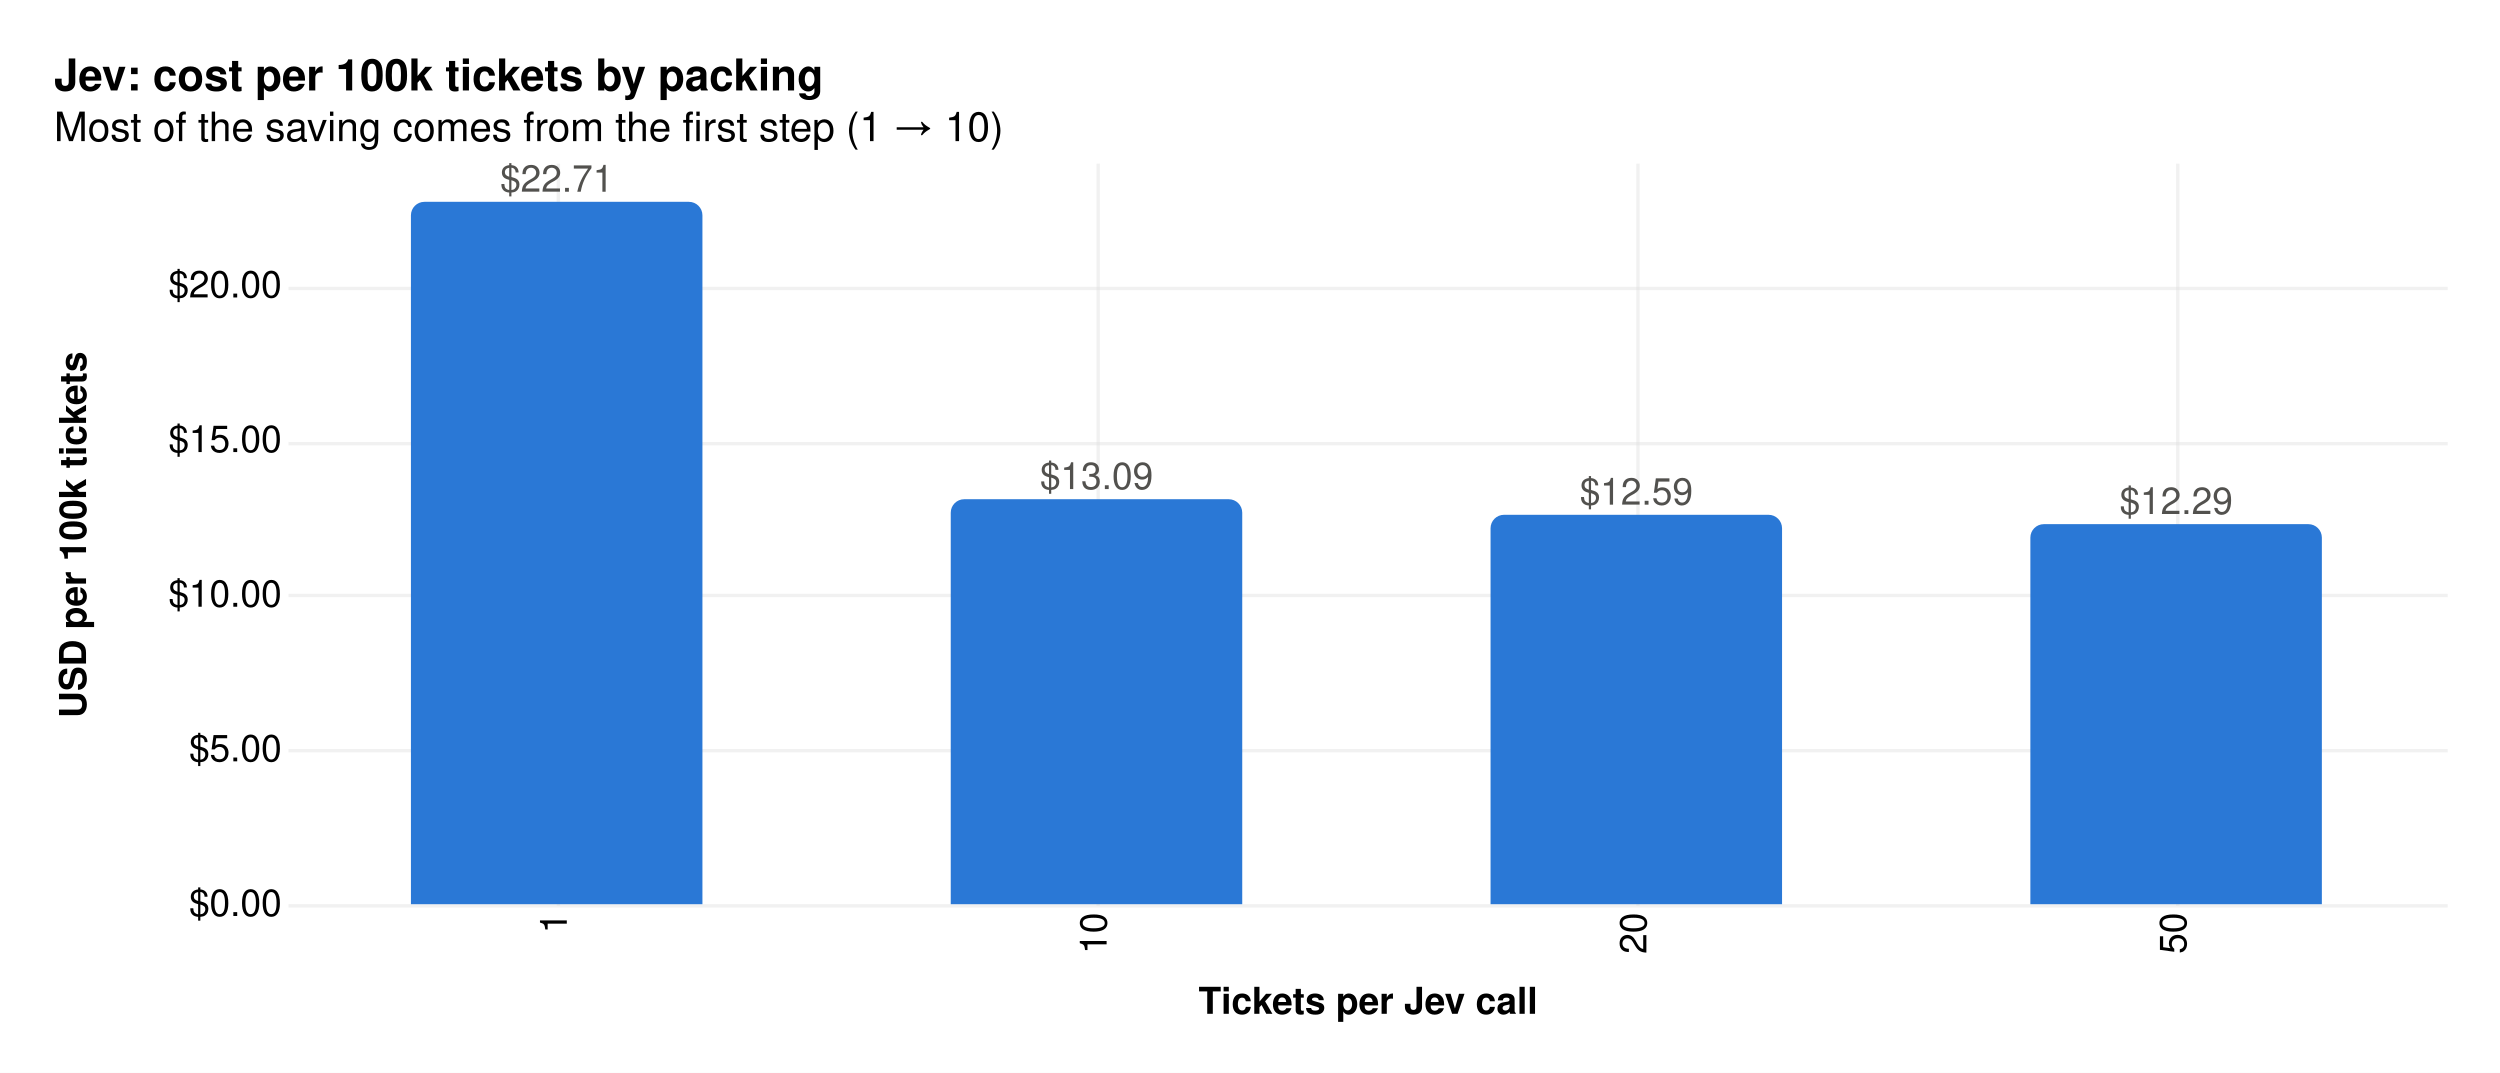
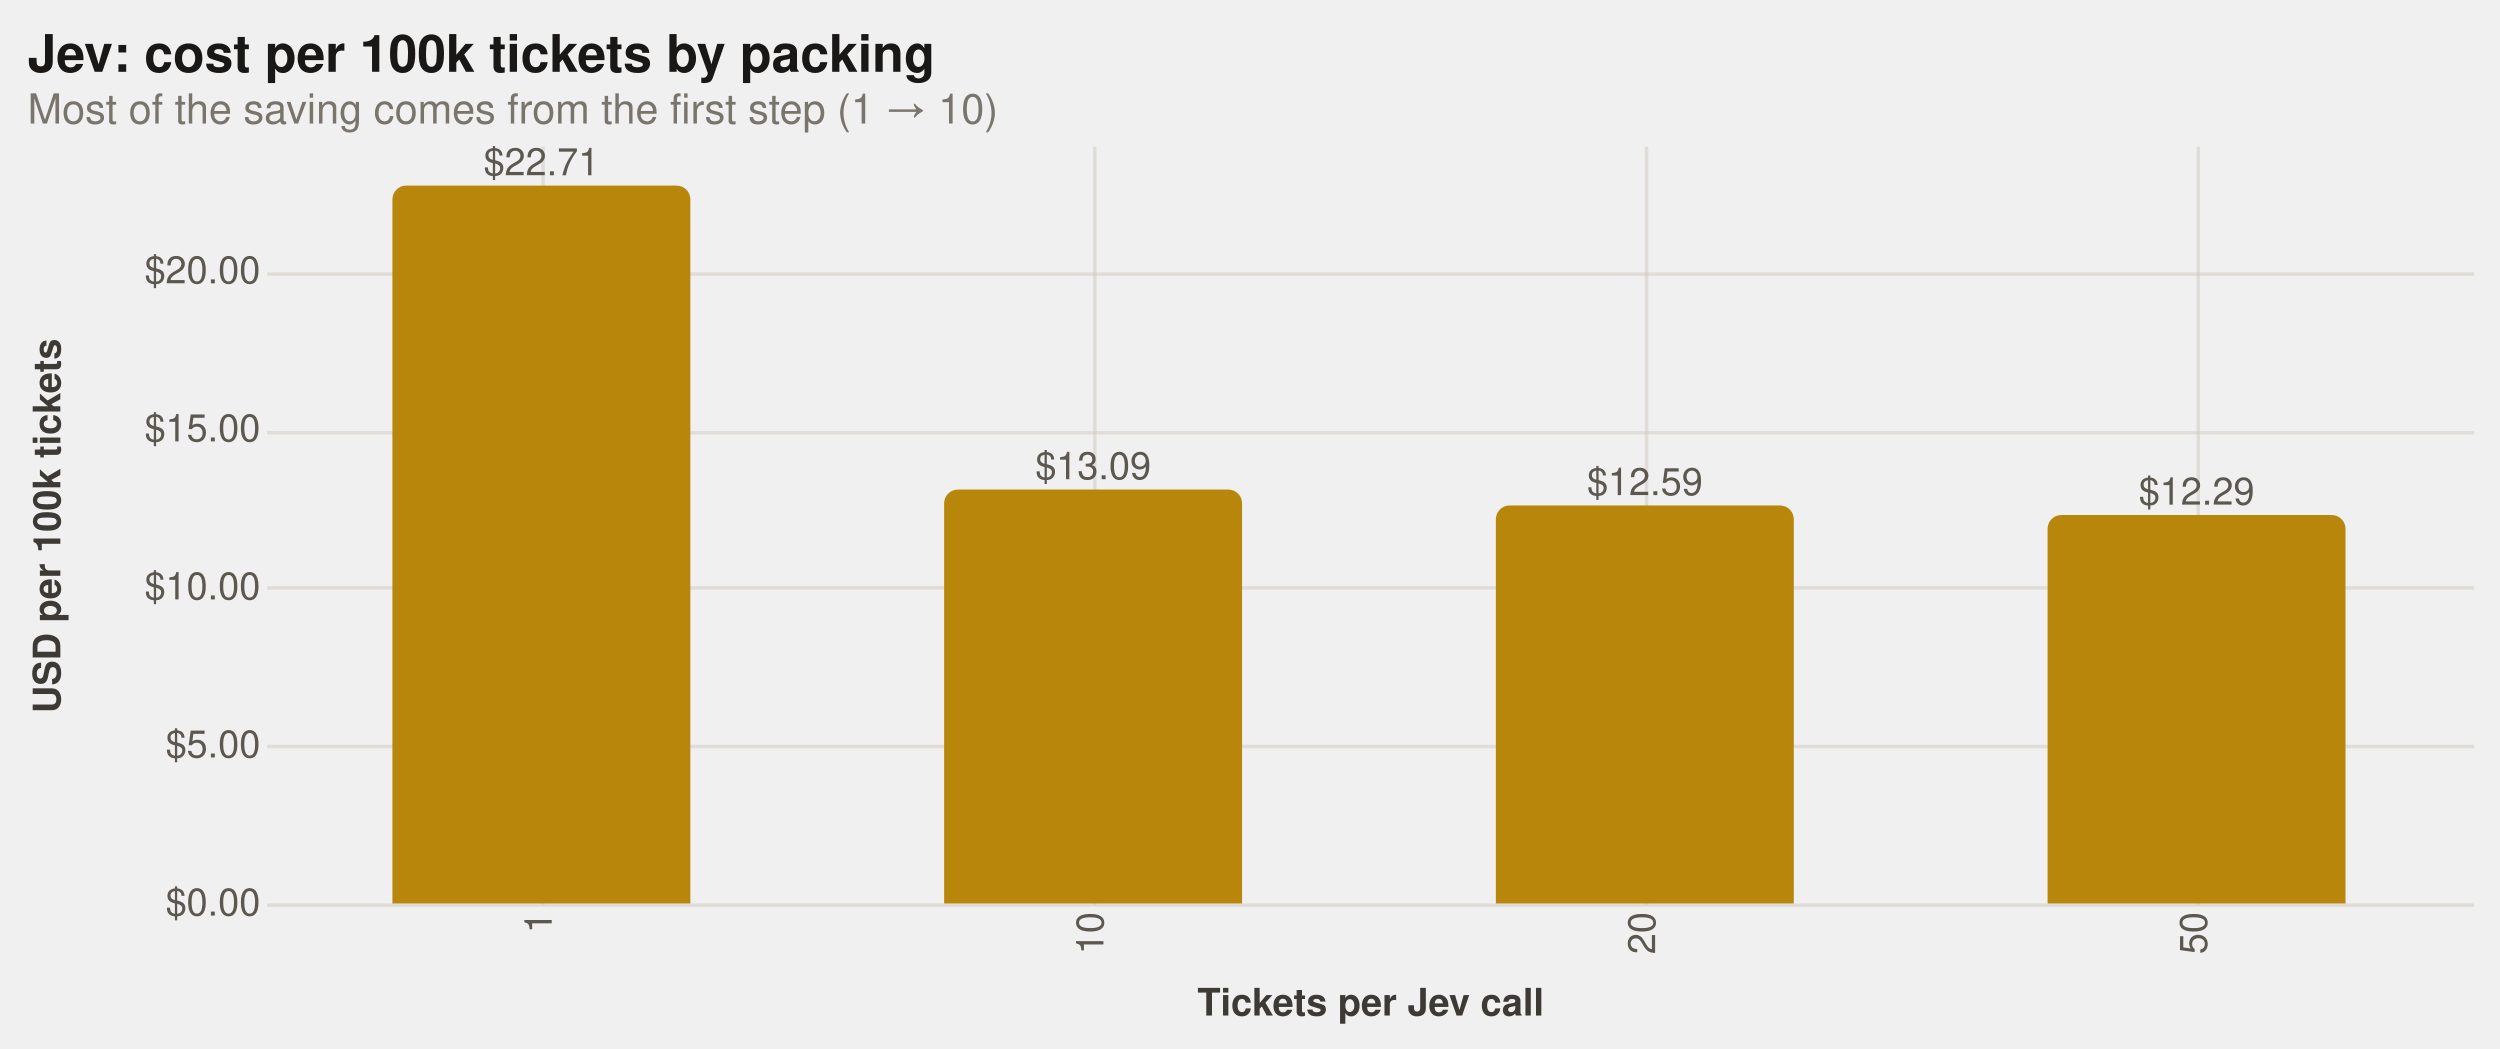
- <svg xmlns="http://www.w3.org/2000/svg" version="1.1" class="marks" width="741" height="318" viewBox="0 0 741 318">
-   <rect width="741" height="318" fill="#ffffff" />
-   <g fill="none" stroke-miterlimit="10" transform="translate(85,48)">
+ <svg xmlns="http://www.w3.org/2000/svg" version="1.1" class="marks" width="725" height="304" viewBox="0 0 725 304">
+   <g fill="none" stroke-miterlimit="10" transform="translate(77,42)">
    <g class="mark-group role-frame root" role="graphics-object" aria-roledescription="group mark container">
      <g transform="translate(0,0)">
        <path class="background" aria-hidden="true" d="M0,0h640v220h-640Z" />
        <g>
          <g class="mark-group role-axis" aria-hidden="true">
            <g transform="translate(0.5,220.5)">
              <path class="background" aria-hidden="true" d="M0,0h0v0h0Z" pointer-events="none" />
              <g>
                <g class="mark-rule role-axis-grid" pointer-events="none">
-                   <line transform="translate(80,-220)" x2="0" y2="220" stroke="#ddd" stroke-opacity="0.4" stroke-width="1" opacity="1" />
-                   <line transform="translate(240,-220)" x2="0" y2="220" stroke="#ddd" stroke-opacity="0.4" stroke-width="1" opacity="1" />
-                   <line transform="translate(400,-220)" x2="0" y2="220" stroke="#ddd" stroke-opacity="0.4" stroke-width="1" opacity="1" />
-                   <line transform="translate(560,-220)" x2="0" y2="220" stroke="#ddd" stroke-opacity="0.4" stroke-width="1" opacity="1" />
+                   <line transform="translate(80,-220)" x2="0" y2="220" stroke="#cdc7bc" stroke-opacity="0.45" stroke-width="1" opacity="1" />
+                   <line transform="translate(240,-220)" x2="0" y2="220" stroke="#cdc7bc" stroke-opacity="0.45" stroke-width="1" opacity="1" />
+                   <line transform="translate(400,-220)" x2="0" y2="220" stroke="#cdc7bc" stroke-opacity="0.45" stroke-width="1" opacity="1" />
+                   <line transform="translate(560,-220)" x2="0" y2="220" stroke="#cdc7bc" stroke-opacity="0.45" stroke-width="1" opacity="1" />
                </g>
              </g>
              <path class="foreground" aria-hidden="true" d="" pointer-events="none" display="none" />
            </g>
          </g>
          <g class="mark-group role-axis" aria-hidden="true">
            <g transform="translate(0.5,0.5)">
              <path class="background" aria-hidden="true" d="M0,0h0v0h0Z" pointer-events="none" />
              <g>
                <g class="mark-rule role-axis-grid" pointer-events="none">
-                   <line transform="translate(0,220)" x2="640" y2="0" stroke="#ddd" stroke-opacity="0.4" stroke-width="1" opacity="1" />
-                   <line transform="translate(0,174)" x2="640" y2="0" stroke="#ddd" stroke-opacity="0.4" stroke-width="1" opacity="1" />
-                   <line transform="translate(0,128)" x2="640" y2="0" stroke="#ddd" stroke-opacity="0.4" stroke-width="1" opacity="1" />
-                   <line transform="translate(0,83)" x2="640" y2="0" stroke="#ddd" stroke-opacity="0.4" stroke-width="1" opacity="1" />
-                   <line transform="translate(0,37)" x2="640" y2="0" stroke="#ddd" stroke-opacity="0.4" stroke-width="1" opacity="1" />
+                   <line transform="translate(0,220)" x2="640" y2="0" stroke="#cdc7bc" stroke-opacity="0.45" stroke-width="1" opacity="1" />
+                   <line transform="translate(0,174)" x2="640" y2="0" stroke="#cdc7bc" stroke-opacity="0.45" stroke-width="1" opacity="1" />
+                   <line transform="translate(0,128)" x2="640" y2="0" stroke="#cdc7bc" stroke-opacity="0.45" stroke-width="1" opacity="1" />
+                   <line transform="translate(0,83)" x2="640" y2="0" stroke="#cdc7bc" stroke-opacity="0.45" stroke-width="1" opacity="1" />
+                   <line transform="translate(0,37)" x2="640" y2="0" stroke="#cdc7bc" stroke-opacity="0.45" stroke-width="1" opacity="1" />
                </g>
              </g>
              <path class="foreground" aria-hidden="true" d="" pointer-events="none" display="none" />
            </g>
          </g>
          <g class="mark-group role-axis" role="graphics-symbol" aria-roledescription="axis" aria-label="X-axis titled 'Tickets per Jev call' for a discrete scale with 4 values: 1, 10, 20, 50">
            <g transform="translate(0.5,220.5)">
              <path class="background" aria-hidden="true" d="M0,0h0v0h0Z" pointer-events="none" />
              <g>
                <g class="mark-text role-axis-label" pointer-events="none">
-                   <text text-anchor="end" transform="translate(79.5,2) rotate(270) translate(0,3)" font-family="Helvetica Neue, Helvetica, Arial, sans-serif" font-size="11px" fill="#000" opacity="1">1</text>
-                   <text text-anchor="end" transform="translate(239.5,2) rotate(270) translate(0,3)" font-family="Helvetica Neue, Helvetica, Arial, sans-serif" font-size="11px" fill="#000" opacity="1">10</text>
-                   <text text-anchor="end" transform="translate(399.5,2) rotate(270) translate(0,3)" font-family="Helvetica Neue, Helvetica, Arial, sans-serif" font-size="11px" fill="#000" opacity="1">20</text>
-                   <text text-anchor="end" transform="translate(559.5,2) rotate(270) translate(0,3)" font-family="Helvetica Neue, Helvetica, Arial, sans-serif" font-size="11px" fill="#000" opacity="1">50</text>
+                   <text text-anchor="end" transform="translate(79.5,2) rotate(270) translate(0,3)" font-family="Helvetica Neue, Helvetica, Arial, sans-serif" font-size="11px" fill="#5c5850" opacity="1">1</text>
+                   <text text-anchor="end" transform="translate(239.5,2) rotate(270) translate(0,3)" font-family="Helvetica Neue, Helvetica, Arial, sans-serif" font-size="11px" fill="#5c5850" opacity="1">10</text>
+                   <text text-anchor="end" transform="translate(399.5,2) rotate(270) translate(0,3)" font-family="Helvetica Neue, Helvetica, Arial, sans-serif" font-size="11px" fill="#5c5850" opacity="1">20</text>
+                   <text text-anchor="end" transform="translate(559.5,2) rotate(270) translate(0,3)" font-family="Helvetica Neue, Helvetica, Arial, sans-serif" font-size="11px" fill="#5c5850" opacity="1">50</text>
                </g>
                <g class="mark-text role-axis-title" pointer-events="none">
-                   <text text-anchor="middle" transform="translate(320,32)" font-family="Helvetica Neue, Helvetica, Arial, sans-serif" font-size="11px" font-weight="bold" fill="#000" opacity="1">Tickets per Jev call</text>
+                   <text text-anchor="middle" transform="translate(320,32)" font-family="Helvetica Neue, Helvetica, Arial, sans-serif" font-size="11px" font-weight="bold" fill="#3d3a35" opacity="1">Tickets per Jev call</text>
                </g>
              </g>
              <path class="foreground" aria-hidden="true" d="" pointer-events="none" display="none" />
            </g>
          </g>
          <g class="mark-group role-axis" role="graphics-symbol" aria-roledescription="axis" aria-label="Y-axis titled 'USD per 100k tickets' for a linear scale with values from $0.00 to $24.00">
            <g transform="translate(0.5,0.5)">
              <path class="background" aria-hidden="true" d="M0,0h0v0h0Z" pointer-events="none" />
              <g>
                <g class="mark-text role-axis-label" pointer-events="none">
-                   <text text-anchor="end" transform="translate(-2,223)" font-family="Helvetica Neue, Helvetica, Arial, sans-serif" font-size="11px" fill="#000" opacity="1">$0.00</text>
-                   <text text-anchor="end" transform="translate(-2,177.1667)" font-family="Helvetica Neue, Helvetica, Arial, sans-serif" font-size="11px" fill="#000" opacity="1">$5.00</text>
-                   <text text-anchor="end" transform="translate(-2,131.3333)" font-family="Helvetica Neue, Helvetica, Arial, sans-serif" font-size="11px" fill="#000" opacity="1">$10.00</text>
-                   <text text-anchor="end" transform="translate(-2,85.5)" font-family="Helvetica Neue, Helvetica, Arial, sans-serif" font-size="11px" fill="#000" opacity="1">$15.00</text>
-                   <text text-anchor="end" transform="translate(-2,39.66667)" font-family="Helvetica Neue, Helvetica, Arial, sans-serif" font-size="11px" fill="#000" opacity="1">$20.00</text>
+                   <text text-anchor="end" transform="translate(-2,223)" font-family="Helvetica Neue, Helvetica, Arial, sans-serif" font-size="11px" fill="#5c5850" opacity="1">$0.00</text>
+                   <text text-anchor="end" transform="translate(-2,177.1667)" font-family="Helvetica Neue, Helvetica, Arial, sans-serif" font-size="11px" fill="#5c5850" opacity="1">$5.00</text>
+                   <text text-anchor="end" transform="translate(-2,131.3333)" font-family="Helvetica Neue, Helvetica, Arial, sans-serif" font-size="11px" fill="#5c5850" opacity="1">$10.00</text>
+                   <text text-anchor="end" transform="translate(-2,85.5)" font-family="Helvetica Neue, Helvetica, Arial, sans-serif" font-size="11px" fill="#5c5850" opacity="1">$15.00</text>
+                   <text text-anchor="end" transform="translate(-2,39.66667)" font-family="Helvetica Neue, Helvetica, Arial, sans-serif" font-size="11px" fill="#5c5850" opacity="1">$20.00</text>
                </g>
                <g class="mark-text role-axis-title" pointer-events="none">
-                   <text text-anchor="middle" transform="translate(-58,110) rotate(-90) translate(0,-2)" font-family="Helvetica Neue, Helvetica, Arial, sans-serif" font-size="11px" font-weight="bold" fill="#000" opacity="1">USD per 100k tickets</text>
+                   <text text-anchor="middle" transform="translate(-58,110) rotate(-90) translate(0,-2)" font-family="Helvetica Neue, Helvetica, Arial, sans-serif" font-size="11px" font-weight="bold" fill="#3d3a35" opacity="1">USD per 100k tickets</text>
                </g>
              </g>
              <path class="foreground" aria-hidden="true" d="" pointer-events="none" display="none" />
            </g>
          </g>
          <g class="mark-group role-scope" role="graphics-object" aria-roledescription="group mark container">
            <g transform="translate(36.8,11.82317)">
              <path class="background" aria-hidden="true" d="M4,0L82.4,0C84.608,0,86.4,1.792,86.4,4L86.4,208.177C86.4,208.177,86.4,208.177,86.4,208.177L0,208.177C0,208.177,0,208.177,0,208.177L0,4C0,1.792,1.792,0,4,0Z" />
              <g clip-path="url(#clip23)">
                <g class="mark-group role-scope" role="graphics-object" aria-roledescription="group mark container">
                  <g transform="translate(0,-11.82317)">
                    <path class="background" aria-hidden="true" d="M0,0h86.4v0h-86.4Z" />
                    <g>
                      <g class="mark-rect role-mark layer_0_marks" role="graphics-object" aria-roledescription="rect mark container">
-                         <path aria-label="Tickets per Jev call: 1; USD per 100k tickets: $22.71; per_call: 1; cost_per_100k: $22.71" role="graphics-symbol" aria-roledescription="bar" d="M0,11.823h86.4v208.177h-86.4Z" fill="#2a78d6" />
+                         <path aria-label="Tickets per Jev call: 1; USD per 100k tickets: $22.71; per_call: 1; cost_per_100k: $22.71" role="graphics-symbol" aria-roledescription="bar" d="M0,11.823h86.4v208.177h-86.4Z" fill="#b8860b" />
                      </g>
                    </g>
                    <path class="foreground" aria-hidden="true" d="" display="none" />
                  </g>
                </g>
              </g>
              <path class="foreground" aria-hidden="true" d="" display="none" />
            </g>
            <g transform="translate(196.8,99.96892)">
              <path class="background" aria-hidden="true" d="M4,0L82.4,0C84.608,0,86.4,1.792,86.4,4L86.4,120.031C86.4,120.031,86.4,120.031,86.4,120.031L0,120.031C0,120.031,0,120.031,0,120.031L0,4C0,1.792,1.792,0,4,0Z" />
              <g clip-path="url(#clip24)">
                <g class="mark-group role-scope" role="graphics-object" aria-roledescription="group mark container">
                  <g transform="translate(0,-99.96892)">
                    <path class="background" aria-hidden="true" d="M0,0h86.4v0h-86.4Z" />
                    <g>
                      <g class="mark-rect role-mark layer_0_marks" role="graphics-object" aria-roledescription="rect mark container">
-                         <path aria-label="Tickets per Jev call: 10; USD per 100k tickets: $13.09; per_call: 10; cost_per_100k: $13.09" role="graphics-symbol" aria-roledescription="bar" d="M0,99.969h86.4v120.031h-86.4Z" fill="#2a78d6" />
+                         <path aria-label="Tickets per Jev call: 10; USD per 100k tickets: $13.09; per_call: 10; cost_per_100k: $13.09" role="graphics-symbol" aria-roledescription="bar" d="M0,99.969h86.4v120.031h-86.4Z" fill="#b8860b" />
                      </g>
                    </g>
                    <path class="foreground" aria-hidden="true" d="" display="none" />
                  </g>
                </g>
              </g>
              <path class="foreground" aria-hidden="true" d="" display="none" />
            </g>
            <g transform="translate(356.8,104.5843)">
              <path class="background" aria-hidden="true" d="M4,0L82.4,0C84.608,0,86.4,1.792,86.4,4L86.4,115.416C86.4,115.416,86.4,115.416,86.4,115.416L0,115.416C0,115.416,0,115.416,0,115.416L0,4C0,1.792,1.792,0,4,0Z" />
              <g clip-path="url(#clip25)">
                <g class="mark-group role-scope" role="graphics-object" aria-roledescription="group mark container">
                  <g transform="translate(0,-104.5843)">
                    <path class="background" aria-hidden="true" d="M0,0h86.4v0h-86.4Z" />
                    <g>
                      <g class="mark-rect role-mark layer_0_marks" role="graphics-object" aria-roledescription="rect mark container">
-                         <path aria-label="Tickets per Jev call: 20; USD per 100k tickets: $12.59; per_call: 20; cost_per_100k: $12.59" role="graphics-symbol" aria-roledescription="bar" d="M0,104.584h86.4v115.416h-86.4Z" fill="#2a78d6" />
+                         <path aria-label="Tickets per Jev call: 20; USD per 100k tickets: $12.59; per_call: 20; cost_per_100k: $12.59" role="graphics-symbol" aria-roledescription="bar" d="M0,104.584h86.4v115.416h-86.4Z" fill="#b8860b" />
                      </g>
                    </g>
                    <path class="foreground" aria-hidden="true" d="" display="none" />
                  </g>
                </g>
              </g>
              <path class="foreground" aria-hidden="true" d="" display="none" />
            </g>
            <g transform="translate(516.8,107.3582)">
              <path class="background" aria-hidden="true" d="M4,0L82.4,0C84.608,0,86.4,1.792,86.4,4L86.4,112.642C86.4,112.642,86.4,112.642,86.4,112.642L0,112.642C0,112.642,0,112.642,0,112.642L0,4C0,1.792,1.792,0,4,0Z" />
              <g clip-path="url(#clip26)">
                <g class="mark-group role-scope" role="graphics-object" aria-roledescription="group mark container">
                  <g transform="translate(0,-107.3582)">
                    <path class="background" aria-hidden="true" d="M0,0h86.4v0h-86.4Z" />
                    <g>
                      <g class="mark-rect role-mark layer_0_marks" role="graphics-object" aria-roledescription="rect mark container">
-                         <path aria-label="Tickets per Jev call: 50; USD per 100k tickets: $12.29; per_call: 50; cost_per_100k: $12.29" role="graphics-symbol" aria-roledescription="bar" d="M0,107.358h86.4v112.642h-86.4Z" fill="#2a78d6" />
+                         <path aria-label="Tickets per Jev call: 50; USD per 100k tickets: $12.29; per_call: 50; cost_per_100k: $12.29" role="graphics-symbol" aria-roledescription="bar" d="M0,107.358h86.4v112.642h-86.4Z" fill="#b8860b" />
                      </g>
                    </g>
                    <path class="foreground" aria-hidden="true" d="" display="none" />
                  </g>
                </g>
              </g>
              <path class="foreground" aria-hidden="true" d="" display="none" />
            </g>
          </g>
          <g class="mark-text role-mark layer_1_marks" role="graphics-object" aria-roledescription="text mark container">
-             <text aria-label="Tickets per Jev call: 1; cost_per_100k: 22.7102" role="graphics-symbol" aria-roledescription="text mark" text-anchor="middle" transform="translate(80,8.823167)" font-family="Helvetica Neue, Helvetica, Arial, sans-serif" font-size="11px" fill="#52514e">$22.71</text>
-             <text aria-label="Tickets per Jev call: 10; cost_per_100k: 13.0943" role="graphics-symbol" aria-roledescription="text mark" text-anchor="middle" transform="translate(240,96.96892)" font-family="Helvetica Neue, Helvetica, Arial, sans-serif" font-size="11px" fill="#52514e">$13.09</text>
-             <text aria-label="Tickets per Jev call: 20; cost_per_100k: 12.5908" role="graphics-symbol" aria-roledescription="text mark" text-anchor="middle" transform="translate(400,101.5843)" font-family="Helvetica Neue, Helvetica, Arial, sans-serif" font-size="11px" fill="#52514e">$12.59</text>
-             <text aria-label="Tickets per Jev call: 50; cost_per_100k: 12.2882" role="graphics-symbol" aria-roledescription="text mark" text-anchor="middle" transform="translate(560,104.3582)" font-family="Helvetica Neue, Helvetica, Arial, sans-serif" font-size="11px" fill="#52514e">$12.29</text>
+             <text aria-label="Tickets per Jev call: 1; cost_per_100k: 22.7102" role="graphics-symbol" aria-roledescription="text mark" text-anchor="middle" transform="translate(80,8.823167)" font-family="Helvetica Neue, Helvetica, Arial, sans-serif" font-size="11px" fill="#5c5850">$22.71</text>
+             <text aria-label="Tickets per Jev call: 10; cost_per_100k: 13.0943" role="graphics-symbol" aria-roledescription="text mark" text-anchor="middle" transform="translate(240,96.96892)" font-family="Helvetica Neue, Helvetica, Arial, sans-serif" font-size="11px" fill="#5c5850">$13.09</text>
+             <text aria-label="Tickets per Jev call: 20; cost_per_100k: 12.5908" role="graphics-symbol" aria-roledescription="text mark" text-anchor="middle" transform="translate(400,101.5843)" font-family="Helvetica Neue, Helvetica, Arial, sans-serif" font-size="11px" fill="#5c5850">$12.59</text>
+             <text aria-label="Tickets per Jev call: 50; cost_per_100k: 12.2882" role="graphics-symbol" aria-roledescription="text mark" text-anchor="middle" transform="translate(560,104.3582)" font-family="Helvetica Neue, Helvetica, Arial, sans-serif" font-size="11px" fill="#5c5850">$12.29</text>
          </g>
          <g class="mark-group role-title">
-             <g transform="translate(-69,-31.17683)">
+             <g transform="translate(-69,-33.17683)">
              <path class="background" aria-hidden="true" d="M0,0h0v0h0Z" pointer-events="none" />
              <g>
                <g class="mark-text role-title-text" role="graphics-symbol" aria-roledescription="title" aria-label="Title text 'Jev: cost per 100k tickets by packing'" pointer-events="none">
-                   <text text-anchor="start" transform="translate(0,10)" font-family="Helvetica Neue, Helvetica, Arial, sans-serif" font-size="13px" font-weight="bold" fill="#000" opacity="1">Jev: cost per 100k tickets by packing</text>
+                   <text text-anchor="start" transform="translate(0,12)" font-family="Helvetica Neue, Helvetica, Arial, sans-serif" font-size="15px" font-weight="600" fill="#1a1816" opacity="1">Jev: cost per 100k tickets by packing</text>
                </g>
                <g class="mark-text role-title-subtitle" role="graphics-symbol" aria-roledescription="subtitle" aria-label="Subtitle text 'Most of the saving comes from the first step (1 → 10)'" pointer-events="none">
-                   <text text-anchor="start" transform="translate(0,25)" font-family="Helvetica Neue, Helvetica, Arial, sans-serif" font-size="12px" fill="#000" opacity="1">Most of the saving comes from the first step (1 → 10)</text>
+                   <text text-anchor="start" transform="translate(0,27)" font-family="Helvetica Neue, Helvetica, Arial, sans-serif" font-size="12px" fill="#7a756c" opacity="1">Most of the saving comes from the first step (1 → 10)</text>
                </g>
              </g>
              <path class="foreground" aria-hidden="true" d="" pointer-events="none" display="none" />
            </g>
          </g>
        </g>
        <path class="foreground" aria-hidden="true" d="" display="none" />
      </g>
    </g>
  </g>
  <defs>
    <clipPath id="clip23">
      <path d="M4,0L82.4,0C84.608,0,86.4,1.792,86.4,4L86.4,208.177C86.4,208.177,86.4,208.177,86.4,208.177L0,208.177C0,208.177,0,208.177,0,208.177L0,4C0,1.792,1.792,0,4,0Z" />
    </clipPath>
    <clipPath id="clip24">
      <path d="M4,0L82.4,0C84.608,0,86.4,1.792,86.4,4L86.4,120.031C86.4,120.031,86.4,120.031,86.4,120.031L0,120.031C0,120.031,0,120.031,0,120.031L0,4C0,1.792,1.792,0,4,0Z" />
    </clipPath>
    <clipPath id="clip25">
      <path d="M4,0L82.4,0C84.608,0,86.4,1.792,86.4,4L86.4,115.416C86.4,115.416,86.4,115.416,86.4,115.416L0,115.416C0,115.416,0,115.416,0,115.416L0,4C0,1.792,1.792,0,4,0Z" />
    </clipPath>
    <clipPath id="clip26">
      <path d="M4,0L82.4,0C84.608,0,86.4,1.792,86.4,4L86.4,112.642C86.4,112.642,86.4,112.642,86.4,112.642L0,112.642C0,112.642,0,112.642,0,112.642L0,4C0,1.792,1.792,0,4,0Z" />
    </clipPath>
  </defs>
</svg>
